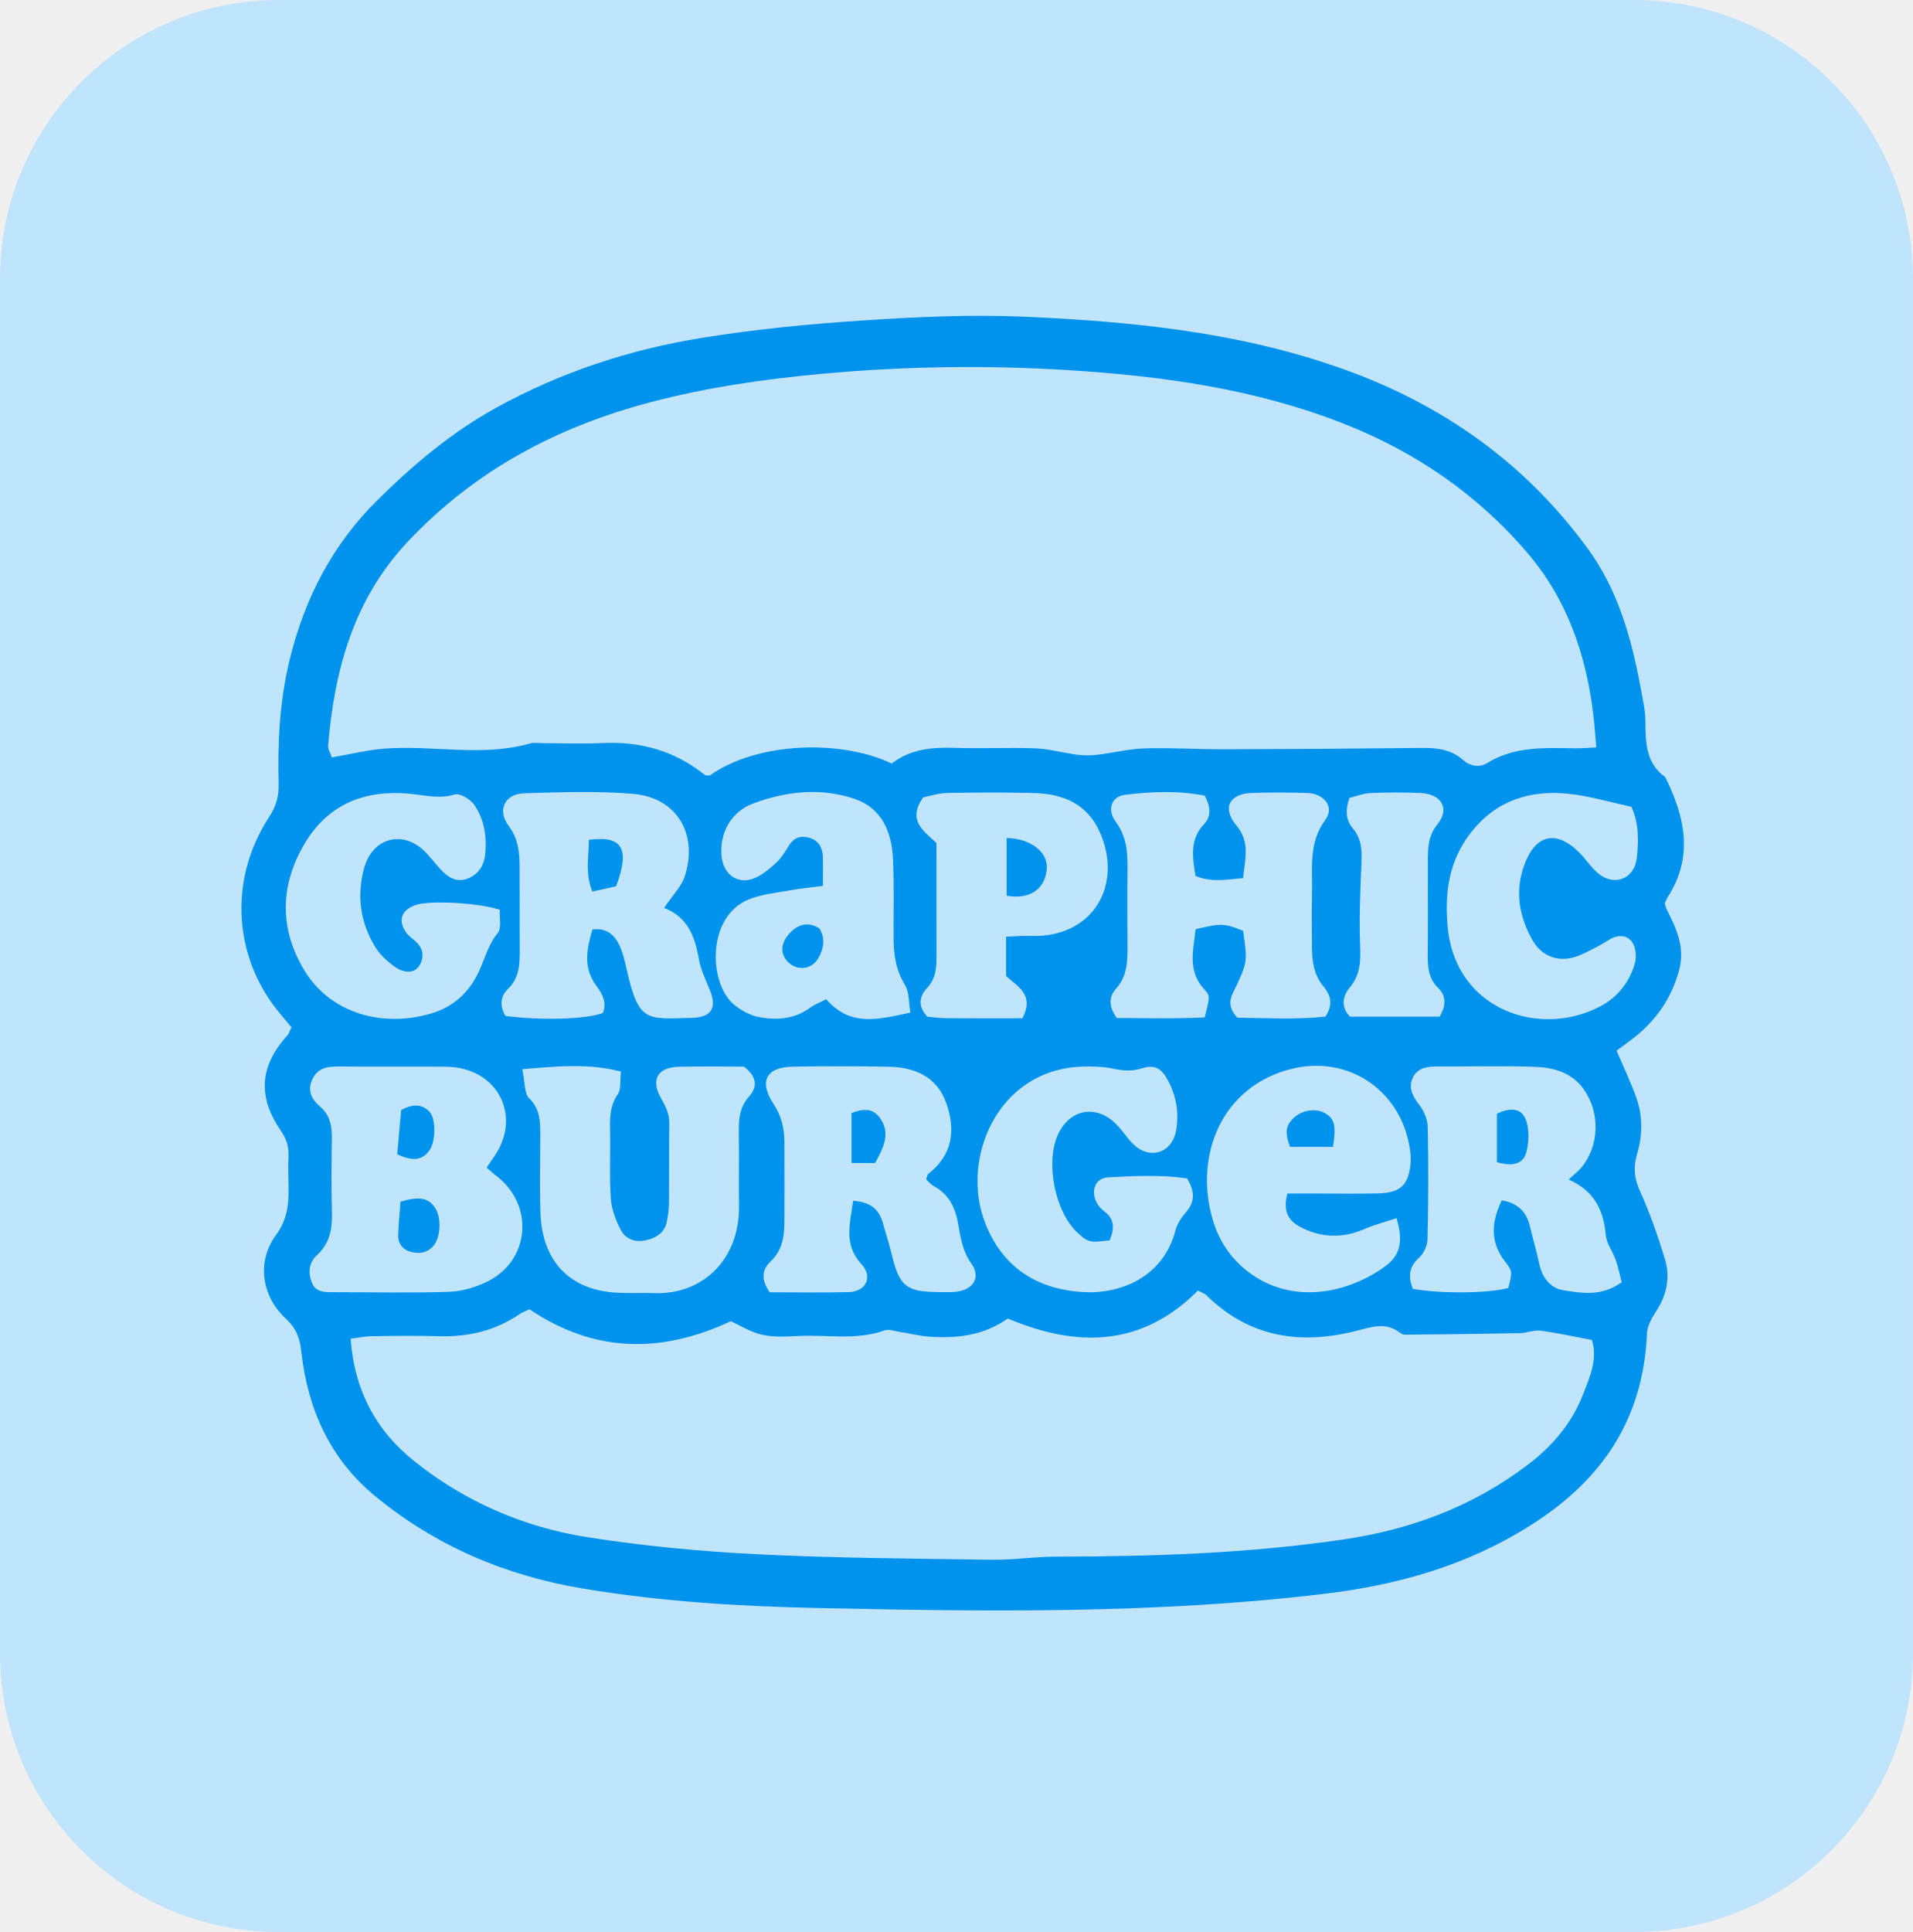
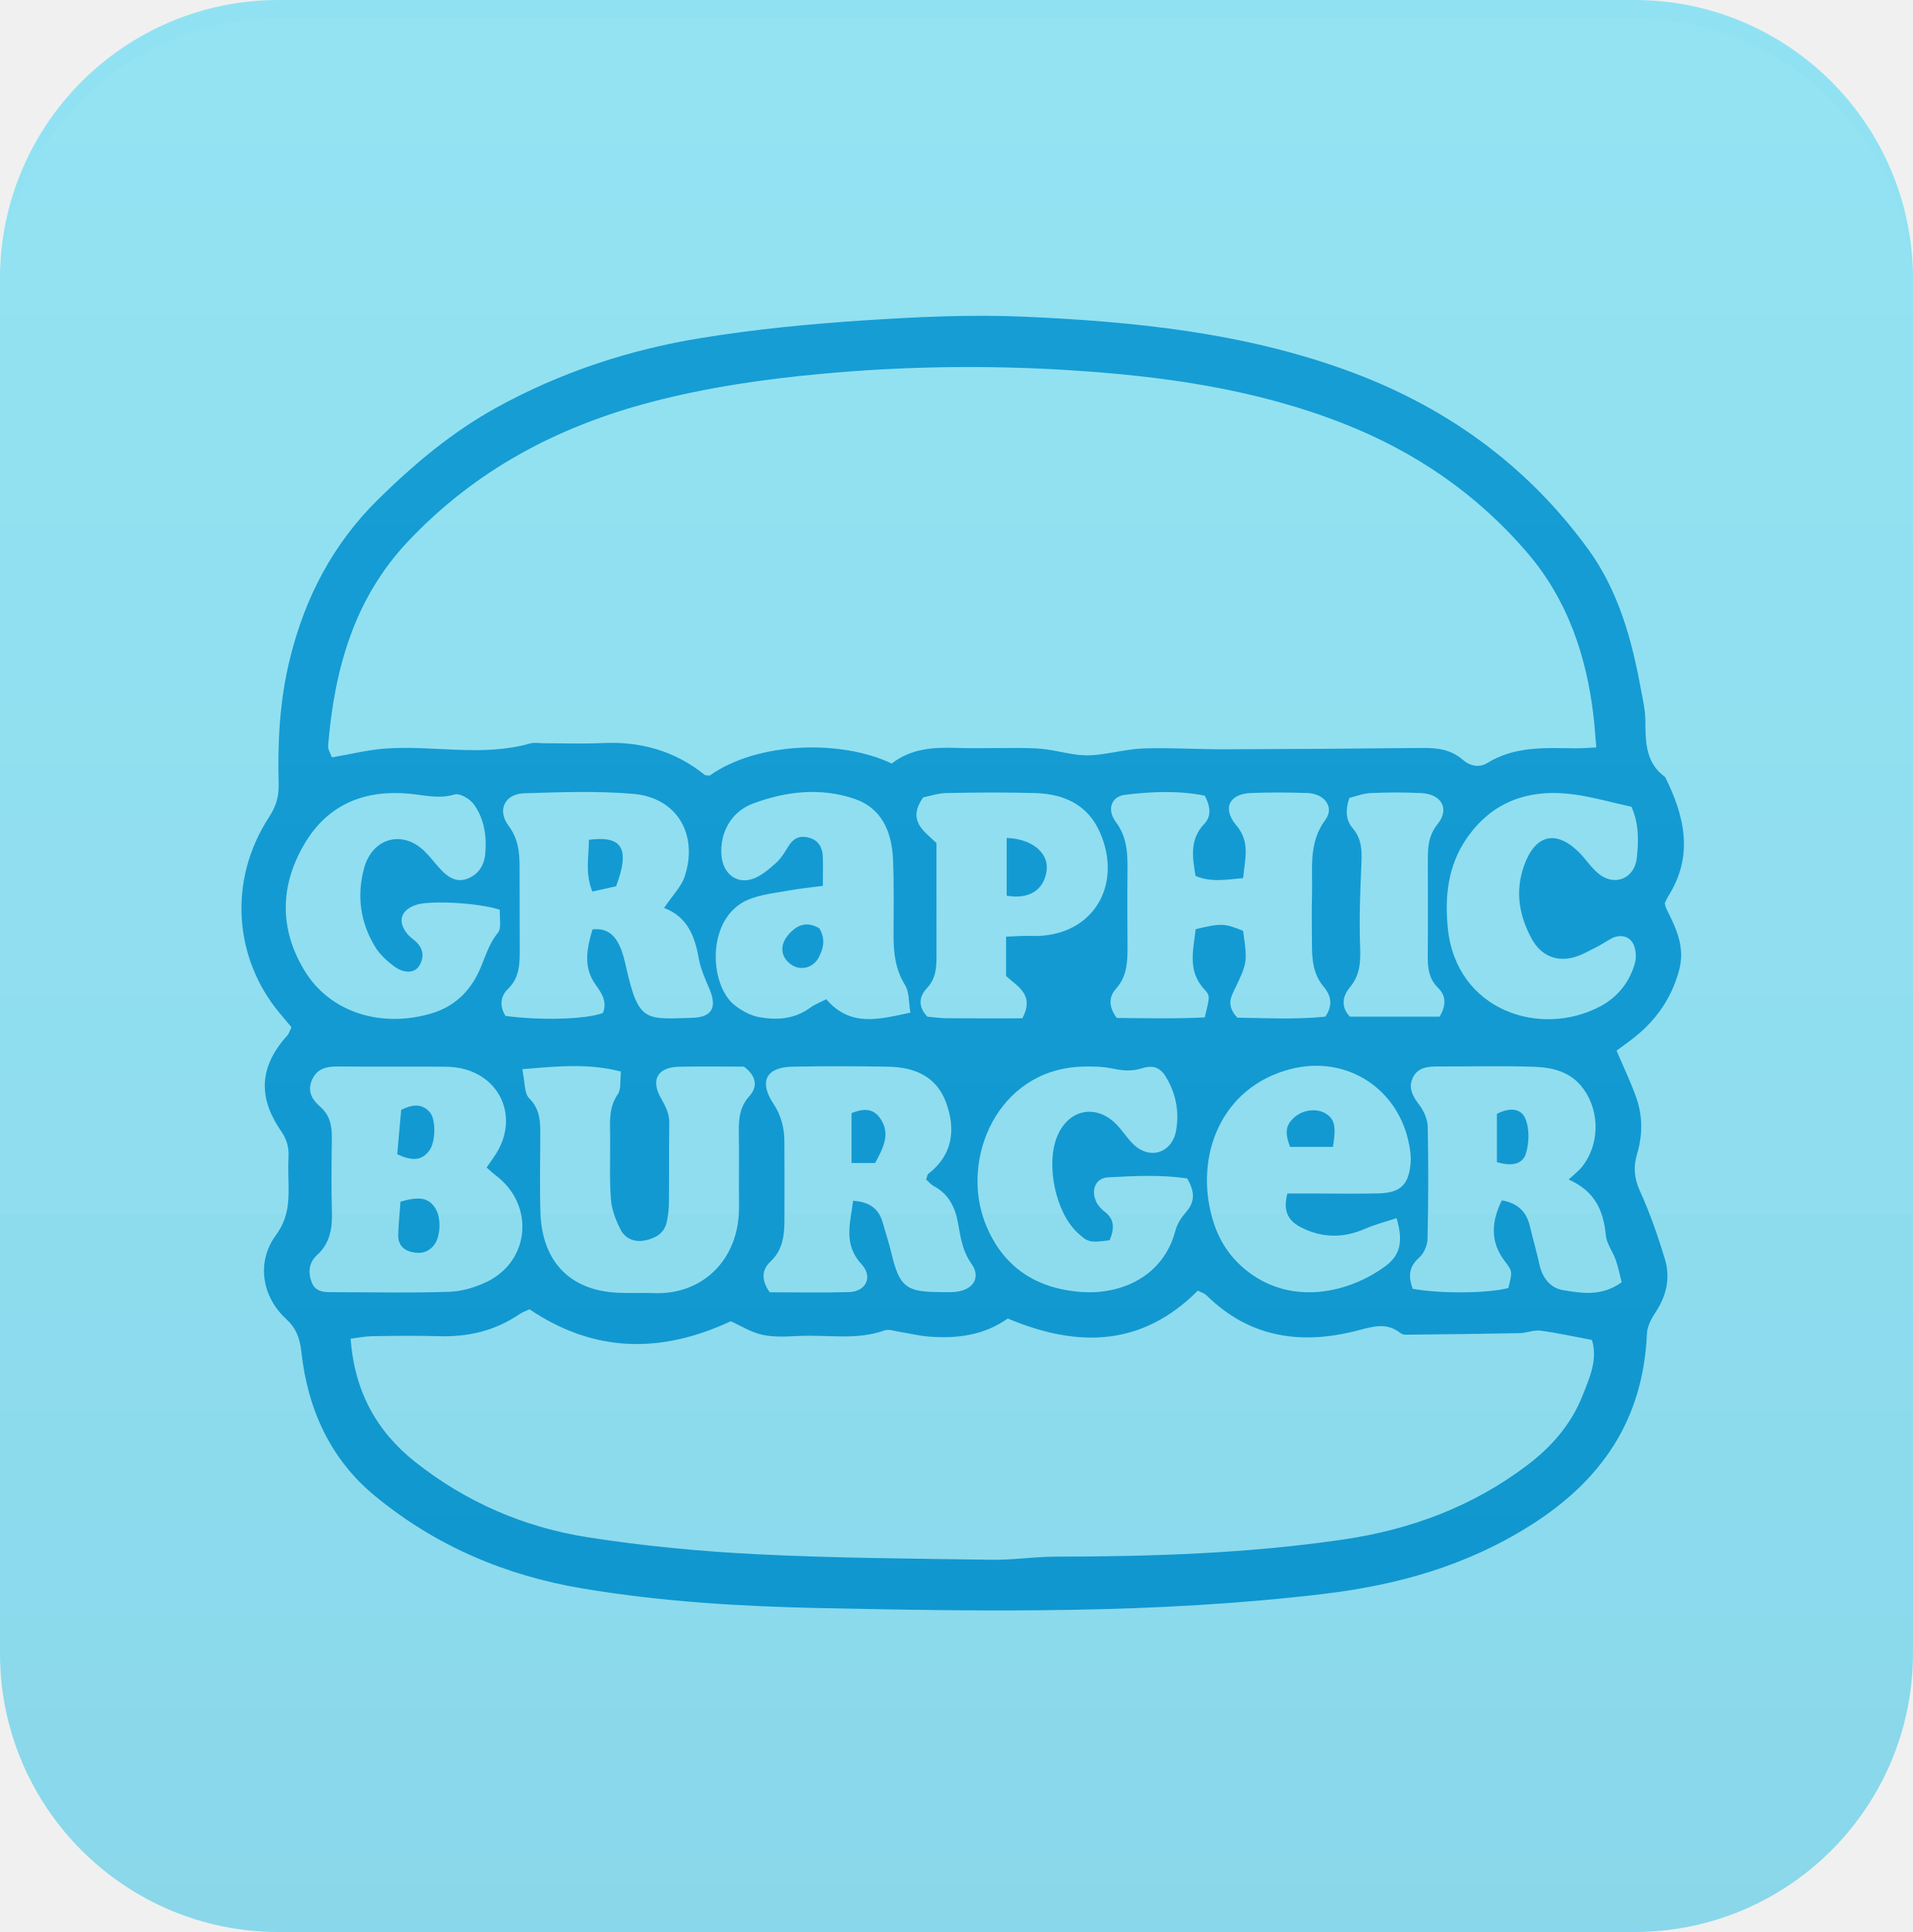
- <svg xmlns="http://www.w3.org/2000/svg" width="103px" height="104px" viewBox="0 0 103 104" version="1.1">
+ <svg xmlns="http://www.w3.org/2000/svg" xmlns:xlink="http://www.w3.org/1999/xlink" width="103px" height="104px" viewBox="0 0 103 104" version="1.1">
+   <defs>
+     <polygon id="path-1" points="0 2 52 2 52 4 0 4" />
+     <linearGradient x1="50%" y1="0%" x2="50%" y2="100%" id="linearGradient-3">
+       <stop stop-color="#FFFFFF" stop-opacity="0.071" offset="0%" />
+       <stop stop-color="#0B1A3F" stop-opacity="0.105" offset="100%" />
+     </linearGradient>
+   </defs>
  <g id="Page-1" stroke="none" stroke-width="1" fill="none" fill-rule="evenodd">
-     <g id="Home-Copy" transform="translate(-978, -479)">
-       <g id="Group-4" transform="translate(978, 479)">
-         <g id="2_Graphicburger" fill="#BFE4FB" fill-rule="nonzero">
-           <rect id="Rectangle-Copy-11" x="0" y="0" width="103" height="104" rx="15" />
+     <g id="Home-Copy-5" transform="translate(-969, -479)">
+       <g id="2_Graphicburger" transform="translate(969, 479)">
+         <g id="Group-2-Copy-12" transform="translate(25, 33)">
+           <mask id="mask-2" fill="white">
+             <use xlink:href="#path-1" />
+           </mask>
+           <g id="Clip-2" />
+           <path d="M52,1 L0,1" id="Stroke-1" stroke="#0093EE" stroke-width="7" />
+           <path d="M52,19 L34,19" id="Stroke-4" stroke="#0093EE" stroke-width="7" />
+           <path d="M52,35 L34,35" id="Stroke-6" stroke="#0093EE" stroke-width="7" />
+           <path d="M22,26.5 C22,21.253 17.971,17 13,17 C8.03,17 4,21.253 4,26.5 C4,31.747 8.03,36 13,36 C17.971,36 22,31.747 22,26.5 Z" id="Stroke-8" stroke="#0093EE" stroke-width="7" />
        </g>
-         <g id="burger" transform="translate(13, 17)" fill="#0093EE">
-           <g id="Group-19">
-             <path d="M64.511,37.727 C64.876,37.128 64.864,36.6 64.435,36.181 C63.923,35.683 63.869,35.088 63.875,34.43 C63.89,32.758 63.878,31.084 63.88,29.411 C63.881,28.683 63.872,28.024 64.407,27.357 C65.071,26.529 64.608,25.747 63.528,25.692 C62.619,25.646 61.706,25.651 60.797,25.691 C60.391,25.71 59.991,25.871 59.654,25.951 C59.425,26.633 59.465,27.153 59.847,27.601 C60.293,28.127 60.336,28.728 60.306,29.395 C60.24,30.916 60.176,32.443 60.233,33.963 C60.264,34.786 60.231,35.493 59.677,36.154 C59.281,36.628 59.187,37.207 59.683,37.727 L64.511,37.727 Z M74.84,26.429 C73.705,26.18 72.736,25.899 71.747,25.765 C69.39,25.443 67.353,26.098 65.947,28.165 C64.977,29.591 64.781,31.217 64.953,32.953 C65.395,37.401 69.948,38.898 73.193,37.157 C74.099,36.67 74.765,35.849 75.037,34.806 C75.124,34.472 75.072,33.985 74.883,33.715 C74.619,33.337 74.143,33.303 73.71,33.548 C73.458,33.69 73.217,33.853 72.96,33.982 C72.575,34.175 72.194,34.398 71.786,34.519 C70.828,34.803 69.971,34.446 69.481,33.553 C68.793,32.299 68.563,30.983 69.065,29.585 C69.66,27.925 70.776,27.649 72.02,28.881 C72.397,29.255 72.689,29.733 73.1,30.054 C73.958,30.725 75.007,30.286 75.13,29.189 C75.233,28.269 75.249,27.325 74.84,26.429 L74.84,26.429 Z M41.17,33.423 C41.57,33.404 41.848,33.386 42.126,33.38 C42.462,33.373 42.799,33.398 43.132,33.369 C46.062,33.119 47.39,30.453 46.225,27.81 C45.551,26.278 44.245,25.734 42.715,25.691 C41.135,25.647 39.551,25.658 37.97,25.688 C37.51,25.697 37.053,25.856 36.708,25.923 C35.832,27.168 36.731,27.724 37.422,28.38 C37.422,30.389 37.42,32.405 37.424,34.42 C37.425,35.065 37.404,35.665 36.909,36.193 C36.532,36.593 36.37,37.137 36.933,37.729 C37.219,37.753 37.594,37.809 37.969,37.812 C39.347,37.823 40.726,37.816 42.047,37.816 C42.723,36.535 41.777,36.103 41.17,35.538 L41.17,33.423 Z M13.913,31.974 C12.746,31.585 10.151,31.467 9.425,31.702 C8.587,31.973 8.385,32.58 8.919,33.258 C9.037,33.409 9.202,33.522 9.348,33.648 C9.774,34.019 9.868,34.476 9.591,34.96 C9.341,35.396 8.77,35.429 8.197,35.001 C7.818,34.717 7.442,34.37 7.197,33.966 C6.402,32.655 6.197,31.226 6.607,29.725 C7.049,28.113 8.659,27.658 9.85,28.814 C10.162,29.117 10.423,29.476 10.721,29.796 C11.103,30.205 11.548,30.513 12.124,30.315 C12.724,30.108 13.061,29.621 13.125,28.988 C13.221,28.036 13.077,27.096 12.53,26.318 C12.317,26.014 11.762,25.682 11.478,25.767 C10.643,26.018 9.875,25.806 9.069,25.728 C6.689,25.498 4.676,26.259 3.402,28.412 C2.077,30.648 2.021,32.985 3.396,35.249 C4.781,37.53 7.574,38.353 10.253,37.545 C11.43,37.19 12.264,36.416 12.784,35.3 C13.111,34.6 13.287,33.844 13.807,33.217 C14.017,32.964 13.886,32.413 13.913,31.974 L13.913,31.974 Z M46.747,49.764 C45.67,49.903 45.575,49.879 45.002,49.343 C43.824,48.242 43.292,45.65 43.935,44.14 C44.542,42.715 45.993,42.414 47.088,43.503 C47.43,43.843 47.688,44.274 48.035,44.606 C48.915,45.448 50.105,45.068 50.323,43.863 C50.494,42.918 50.341,41.996 49.88,41.149 C49.524,40.494 49.178,40.293 48.464,40.513 C47.925,40.679 47.453,40.636 46.924,40.524 C46.367,40.406 45.779,40.396 45.207,40.419 C40.694,40.604 38.693,45.399 40.05,48.85 C40.99,51.239 42.838,52.396 45.297,52.552 C47.272,52.677 49.621,51.794 50.292,49.231 C50.385,48.877 50.613,48.532 50.856,48.253 C51.356,47.681 51.335,47.128 50.915,46.433 C49.512,46.231 48.078,46.297 46.654,46.378 C45.987,46.416 45.725,47.064 46.029,47.7 C46.128,47.907 46.306,48.093 46.487,48.234 C47.005,48.633 47.017,49.118 46.747,49.764 L46.747,49.764 Z M56.317,47.247 L57.782,47.247 C58.932,47.246 60.083,47.27 61.232,47.24 C62.427,47.209 62.87,46.76 62.955,45.544 C62.975,45.255 62.936,44.955 62.883,44.668 C62.324,41.595 59.508,39.786 56.516,40.542 C52.791,41.484 51.295,45.166 52.282,48.607 C52.614,49.763 53.237,50.72 54.205,51.461 C56.573,53.276 59.601,52.616 61.582,51.167 C62.409,50.562 62.56,49.804 62.195,48.573 C61.621,48.764 61.032,48.913 60.481,49.153 C59.405,49.624 58.332,49.645 57.272,49.175 C56.588,48.872 56,48.442 56.317,47.247 L56.317,47.247 Z M36.021,37.509 C35.918,36.925 35.959,36.39 35.733,36.029 C35.21,35.191 35.11,34.3 35.111,33.357 C35.111,31.982 35.143,30.604 35.081,29.231 C35.013,27.768 34.47,26.502 33.024,26.007 C31.193,25.38 29.324,25.591 27.544,26.256 C26.349,26.702 25.75,27.845 25.845,29.046 C25.921,30.006 26.636,30.604 27.515,30.314 C27.985,30.16 28.407,29.787 28.792,29.443 C29.073,29.191 29.275,28.837 29.483,28.508 C29.762,28.068 30.147,27.965 30.601,28.106 C31.07,28.251 31.287,28.621 31.303,29.107 C31.318,29.585 31.306,30.064 31.306,30.687 C30.63,30.776 30.077,30.826 29.534,30.926 C28.788,31.063 28.009,31.135 27.315,31.417 C25.008,32.35 25.145,36.052 26.597,37.143 C26.97,37.424 27.424,37.671 27.871,37.752 C28.826,37.925 29.775,37.867 30.618,37.248 C30.876,37.059 31.187,36.945 31.487,36.789 C32.81,38.315 34.325,37.865 36.021,37.509 L36.021,37.509 Z M32.934,47.638 C33.838,47.699 34.319,48.073 34.53,48.819 C34.69,49.385 34.874,49.944 35.011,50.516 C35.421,52.223 35.786,52.536 37.461,52.55 C37.797,52.553 38.135,52.574 38.467,52.538 C39.399,52.439 39.831,51.765 39.307,51.029 C38.818,50.344 38.72,49.601 38.584,48.846 C38.428,47.972 38.072,47.274 37.28,46.849 C37.119,46.762 36.995,46.604 36.867,46.489 C36.917,46.355 36.924,46.234 36.986,46.186 C38.296,45.17 38.47,43.813 37.943,42.359 C37.426,40.935 36.228,40.447 34.843,40.421 C33.119,40.389 31.394,40.387 29.669,40.419 C28.259,40.445 27.85,41.211 28.637,42.403 C29.067,43.054 29.233,43.727 29.234,44.479 C29.235,45.906 29.246,47.333 29.235,48.76 C29.229,49.558 29.123,50.313 28.489,50.906 C27.998,51.366 27.988,51.92 28.443,52.564 C29.845,52.564 31.279,52.593 32.71,52.554 C33.627,52.529 34.017,51.737 33.389,51.055 C32.391,49.971 32.784,48.855 32.934,47.638 L32.934,47.638 Z M15.122,40.555 C15.27,41.252 15.223,41.852 15.49,42.117 C16.098,42.72 16.093,43.409 16.091,44.149 C16.087,45.525 16.055,46.903 16.099,48.278 C16.184,50.907 17.687,52.459 20.235,52.587 C20.904,52.621 21.576,52.585 22.245,52.609 C24.793,52.7 26.839,50.834 26.792,47.886 C26.772,46.608 26.805,45.329 26.782,44.052 C26.769,43.302 26.795,42.618 27.348,42.006 C27.8,41.506 27.745,40.928 27.054,40.417 C25.958,40.417 24.764,40.398 23.572,40.422 C22.412,40.445 22.012,41.112 22.597,42.132 C22.85,42.572 23.046,42.962 23.037,43.482 C23.013,44.907 23.033,46.334 23.018,47.759 C23.014,48.099 22.972,48.445 22.9,48.777 C22.769,49.385 22.307,49.644 21.771,49.764 C21.203,49.892 20.682,49.708 20.415,49.191 C20.156,48.689 19.934,48.114 19.893,47.556 C19.809,46.432 19.864,45.297 19.852,44.166 C19.844,43.383 19.772,42.613 20.267,41.899 C20.452,41.631 20.378,41.172 20.435,40.681 C18.688,40.231 17.061,40.391 15.122,40.555 L15.122,40.555 Z M71.46,46.493 C71.81,46.169 71.999,46.029 72.146,45.852 C73.122,44.675 73.165,42.884 72.271,41.633 C71.609,40.707 70.629,40.462 69.62,40.426 C67.898,40.366 66.174,40.415 64.45,40.408 C63.903,40.406 63.35,40.445 63.078,40.999 C62.81,41.545 63.058,42.007 63.415,42.472 C63.664,42.796 63.865,43.255 63.873,43.658 C63.916,45.673 63.908,47.689 63.862,49.704 C63.855,50.048 63.657,50.483 63.404,50.706 C62.817,51.225 62.844,51.764 63.065,52.375 C64.539,52.651 67.148,52.623 68.213,52.334 C68.435,51.447 68.444,51.442 68.018,50.884 C67.218,49.835 67.304,48.763 67.861,47.616 C68.725,47.762 69.191,48.228 69.379,49.026 C69.535,49.694 69.733,50.353 69.876,51.024 C70.035,51.771 70.461,52.334 71.161,52.449 C72.176,52.616 73.243,52.801 74.317,52.023 C74.212,51.619 74.132,51.209 73.995,50.821 C73.836,50.37 73.506,49.951 73.463,49.496 C73.337,48.186 72.892,47.128 71.46,46.493 L71.46,46.493 Z M22.756,31.875 C23.207,31.201 23.689,30.732 23.874,30.16 C24.599,27.913 23.453,25.936 21.101,25.735 C19.152,25.568 17.179,25.642 15.219,25.703 C14.185,25.734 13.752,26.603 14.378,27.443 C14.898,28.141 14.975,28.853 14.975,29.642 C14.975,31.117 14.977,32.591 14.983,34.065 C14.986,34.857 14.99,35.619 14.345,36.24 C13.926,36.642 13.905,37.186 14.216,37.687 C16.132,37.945 18.596,37.867 19.463,37.528 C19.697,36.938 19.414,36.48 19.092,36.04 C18.376,35.063 18.601,34.062 18.899,33.031 C19.685,32.94 20.089,33.342 20.351,33.89 C20.536,34.276 20.634,34.712 20.73,35.136 C21.387,38.042 21.772,37.86 24.26,37.791 C25.324,37.761 25.616,37.246 25.212,36.272 C24.991,35.738 24.733,35.2 24.633,34.637 C24.417,33.42 24.032,32.358 22.756,31.875 L22.756,31.875 Z M51.869,25.833 C50.5,25.553 49.026,25.604 47.568,25.785 C46.839,25.876 46.582,26.577 47.079,27.245 C47.692,28.069 47.718,28.95 47.708,29.89 C47.693,31.219 47.701,32.549 47.708,33.879 C47.712,34.722 47.709,35.535 47.085,36.227 C46.697,36.657 46.684,37.2 47.131,37.797 C48.69,37.811 50.298,37.845 51.868,37.767 C52.119,36.688 52.186,36.621 51.86,36.274 C50.91,35.26 51.262,34.129 51.377,33.02 C52.754,32.69 52.924,32.698 53.931,33.106 C54.175,34.8 54.181,34.803 53.396,36.423 C53.182,36.865 53.144,37.261 53.623,37.783 C55.144,37.801 56.792,37.893 58.364,37.725 C58.825,37.04 58.612,36.525 58.266,36.111 C57.718,35.455 57.643,34.697 57.64,33.902 C57.637,32.965 57.619,32.029 57.644,31.094 C57.68,29.741 57.44,28.377 58.361,27.13 C58.863,26.45 58.317,25.723 57.395,25.689 C56.39,25.653 55.381,25.65 54.375,25.687 C53.196,25.729 52.789,26.498 53.563,27.422 C54.328,28.334 54.034,29.215 53.933,30.268 C53.036,30.349 52.212,30.51 51.371,30.15 C51.197,29.117 51.056,28.173 51.841,27.35 C52.21,26.961 52.199,26.462 51.869,25.833 L51.869,25.833 Z M13.202,45.849 C13.378,45.592 13.545,45.36 13.7,45.119 C14.862,43.304 14.095,41.154 12.061,40.566 C11.699,40.462 11.309,40.422 10.931,40.42 C9.019,40.407 7.106,40.429 5.194,40.409 C4.57,40.403 4.051,40.522 3.785,41.168 C3.536,41.775 3.826,42.217 4.25,42.584 C4.783,43.045 4.877,43.641 4.868,44.307 C4.849,45.633 4.834,46.96 4.872,48.285 C4.897,49.165 4.745,49.946 4.079,50.551 C3.618,50.971 3.583,51.503 3.784,52.029 C3.998,52.59 4.524,52.56 5.01,52.559 C7.066,52.559 9.123,52.607 11.177,52.538 C11.868,52.515 12.599,52.302 13.228,51.994 C15.564,50.848 15.781,47.828 13.681,46.262 C13.528,46.148 13.391,46.013 13.202,45.849 L13.202,45.849 Z M41.261,53.976 C39.986,54.881 38.527,55.068 37.015,54.949 C36.496,54.909 35.983,54.779 35.466,54.7 C35.184,54.657 34.864,54.531 34.62,54.618 C33.122,55.153 31.58,54.845 30.06,54.913 C29.391,54.944 28.698,54.994 28.054,54.854 C27.429,54.717 26.852,54.347 26.348,54.123 C22.575,55.88 18.989,55.823 15.51,53.479 C15.332,53.563 15.146,53.623 14.991,53.729 C13.667,54.637 12.205,54.976 10.627,54.928 C9.429,54.891 8.229,54.91 7.03,54.927 C6.665,54.932 6.301,55.011 5.877,55.064 C6.088,57.894 7.273,60.045 9.346,61.689 C12.095,63.87 15.234,65.215 18.634,65.749 C21.655,66.223 24.715,66.513 27.768,66.666 C31.976,66.876 36.192,66.9 40.406,66.962 C41.551,66.979 42.698,66.796 43.845,66.795 C49.021,66.788 54.183,66.627 59.32,65.873 C62.945,65.341 66.28,64.106 69.235,61.869 C70.526,60.892 71.592,59.682 72.202,58.143 C72.585,57.177 73.042,56.175 72.714,55.13 C71.715,54.944 70.835,54.745 69.944,54.63 C69.583,54.583 69.199,54.757 68.825,54.764 C66.772,54.804 64.719,54.826 62.666,54.847 C62.575,54.847 62.468,54.81 62.396,54.753 C61.653,54.167 60.906,54.41 60.093,54.622 C57.084,55.403 54.299,55.033 51.957,52.723 C51.86,52.628 51.713,52.587 51.499,52.472 C48.543,55.437 45.12,55.6 41.261,53.976 L41.261,53.976 Z M35.012,24.102 C36.045,23.302 37.217,23.22 38.439,23.259 C39.875,23.306 41.316,23.229 42.752,23.284 C43.505,23.314 44.249,23.531 45.002,23.627 C45.364,23.673 45.74,23.67 46.103,23.627 C46.951,23.528 47.792,23.31 48.64,23.286 C50.076,23.244 51.515,23.338 52.952,23.334 C56.496,23.325 60.039,23.3 63.583,23.262 C64.373,23.253 65.121,23.343 65.742,23.886 C66.162,24.252 66.653,24.336 67.078,24.074 C68.568,23.154 70.197,23.264 71.823,23.282 C72.188,23.286 72.554,23.251 72.949,23.232 C72.893,22.588 72.86,22.056 72.797,21.527 C72.413,18.285 71.394,15.294 69.277,12.806 C66.549,9.599 63.192,7.312 59.314,5.792 C54.565,3.931 49.59,3.243 44.578,2.928 C40.136,2.648 35.679,2.712 31.23,3.124 C28.129,3.41 25.065,3.853 22.049,4.645 C17.036,5.963 12.591,8.294 8.95,12.165 C6.054,15.245 5.006,19.035 4.667,23.137 C4.65,23.346 4.804,23.571 4.872,23.77 C5.887,23.597 6.81,23.363 7.744,23.295 C10.341,23.106 12.967,23.756 15.55,23.019 C15.773,22.955 16.027,23.008 16.267,23.008 C17.321,23.008 18.378,23.049 19.43,22.999 C21.469,22.901 23.313,23.405 24.935,24.704 C24.999,24.756 25.118,24.737 25.211,24.749 C27.785,22.924 32.29,22.801 35.012,24.102 L35.012,24.102 Z M2.695,38.299 C2.457,38.014 2.246,37.761 2.034,37.507 C-0.318,34.683 -0.802,30.495 1.493,26.975 C1.867,26.402 2.02,25.87 2.003,25.201 C1.943,22.935 2.06,20.686 2.607,18.47 C3.423,15.156 4.927,12.281 7.353,9.89 C9.302,7.97 11.361,6.245 13.75,4.931 C17.206,3.031 20.893,1.822 24.737,1.197 C27.614,0.729 30.529,0.444 33.438,0.252 C36.347,0.06 39.276,-0.079 42.183,0.05 C48.02,0.309 53.826,0.89 59.401,2.896 C64.692,4.799 69.129,7.922 72.504,12.552 C74.121,14.771 74.85,17.37 75.341,20.05 C75.447,20.629 75.588,21.214 75.592,21.798 C75.599,22.95 75.604,24.074 76.656,24.827 C77.711,26.938 78.2,29.066 76.824,31.245 C76.746,31.368 76.693,31.506 76.634,31.623 C76.666,31.733 76.679,31.831 76.72,31.913 C77.248,32.967 77.757,33.984 77.398,35.27 C76.982,36.762 76.168,37.914 75,38.842 C74.667,39.106 74.319,39.349 74.041,39.556 C74.428,40.468 74.807,41.254 75.098,42.074 C75.453,43.07 75.449,44.095 75.145,45.118 C74.946,45.79 74.979,46.406 75.29,47.092 C75.832,48.284 76.27,49.536 76.648,50.796 C76.943,51.778 76.734,52.732 76.16,53.607 C75.931,53.955 75.695,54.38 75.677,54.78 C75.476,59.411 73.258,62.657 69.468,65.071 C65.992,67.285 62.232,68.328 58.241,68.804 C49.217,69.88 40.159,69.753 31.108,69.562 C26.861,69.472 22.602,69.217 18.385,68.512 C14.226,67.817 10.463,66.226 7.182,63.521 C4.786,61.546 3.565,58.862 3.226,55.766 C3.145,55.029 2.947,54.499 2.401,53.995 C1.09,52.787 0.802,50.926 1.853,49.494 C2.472,48.651 2.556,47.825 2.538,46.888 C2.528,46.346 2.51,45.803 2.534,45.263 C2.558,44.752 2.442,44.335 2.141,43.898 C1.037,42.298 0.774,40.595 2.485,38.722 C2.547,38.654 2.572,38.551 2.695,38.299 L2.695,38.299 Z" id="Fill-1" />
-             <path d="M8.564,47.688 C9.621,47.372 10.111,47.496 10.457,48.07 C10.767,48.587 10.721,49.587 10.366,50.028 C10.013,50.467 9.545,50.516 9.062,50.369 C8.659,50.247 8.425,49.925 8.439,49.484 C8.459,48.902 8.518,48.322 8.564,47.688" id="Fill-3" />
-             <path d="M8.388,45.131 C8.462,44.299 8.533,43.502 8.601,42.747 C9.224,42.431 9.721,42.41 10.13,42.854 C10.483,43.239 10.462,44.459 10.12,44.929 C9.715,45.485 9.195,45.511 8.388,45.131" id="Fill-5" />
-             <path d="M20.172,30.707 C19.803,30.789 19.366,30.887 18.893,30.993 C18.483,29.97 18.717,29.079 18.707,28.207 C20.517,27.968 20.934,28.69 20.172,30.707" id="Fill-7" />
-             <path d="M67.598,45.556 L67.598,42.96 C68.218,42.635 68.872,42.614 69.128,43.211 C69.353,43.736 69.336,44.474 69.176,45.044 C68.993,45.699 68.377,45.793 67.598,45.556" id="Fill-9" />
-             <path d="M34.118,45.605 L32.85,45.605 L32.85,42.917 C33.448,42.681 33.994,42.623 34.392,43.199 C34.959,44.019 34.574,44.771 34.118,45.605" id="Fill-11" />
-             <path d="M31.117,32.974 C31.455,33.54 31.341,34.048 31.087,34.531 C30.767,35.141 30.043,35.287 29.527,34.871 C29.032,34.472 28.987,33.883 29.419,33.353 C29.903,32.76 30.465,32.578 31.117,32.974" id="Fill-13" />
-             <path d="M58.768,44.738 L56.46,44.738 C56.156,43.926 56.229,43.529 56.747,43.101 C57.192,42.734 57.897,42.659 58.356,42.929 C58.853,43.221 58.959,43.611 58.768,44.738" id="Fill-15" />
-             <path d="M41.203,28.108 C42.581,28.151 43.469,28.925 43.356,29.848 C43.227,30.891 42.425,31.432 41.203,31.215 L41.203,28.108 Z" id="Fill-17" />
+         <g id="Group-4">
+           <g id="2_Graphicburger" fill="#90E2F3" fill-rule="nonzero">
+             <rect id="Rectangle-Copy-11" x="0" y="0" width="103" height="104" rx="15" />
+           </g>
+           <g id="burger" transform="translate(13, 17)" fill="#0F9BD4">
+             <g id="Group-19">
+               <path d="M64.511,37.727 C64.876,37.128 64.864,36.6 64.435,36.181 C63.923,35.683 63.869,35.088 63.875,34.43 C63.89,32.758 63.878,31.084 63.88,29.411 C63.881,28.683 63.872,28.024 64.407,27.357 C65.071,26.529 64.608,25.747 63.528,25.692 C62.619,25.646 61.706,25.651 60.797,25.691 C60.391,25.71 59.991,25.871 59.654,25.951 C59.425,26.633 59.465,27.153 59.847,27.601 C60.293,28.127 60.336,28.728 60.306,29.395 C60.24,30.916 60.176,32.443 60.233,33.963 C60.264,34.786 60.231,35.493 59.677,36.154 C59.281,36.628 59.187,37.207 59.683,37.727 L64.511,37.727 Z M74.84,26.429 C73.705,26.18 72.736,25.899 71.747,25.765 C69.39,25.443 67.353,26.098 65.947,28.165 C64.977,29.591 64.781,31.217 64.953,32.953 C65.395,37.401 69.948,38.898 73.193,37.157 C74.099,36.67 74.765,35.849 75.037,34.806 C75.124,34.472 75.072,33.985 74.883,33.715 C74.619,33.337 74.143,33.303 73.71,33.548 C73.458,33.69 73.217,33.853 72.96,33.982 C72.575,34.175 72.194,34.398 71.786,34.519 C70.828,34.803 69.971,34.446 69.481,33.553 C68.793,32.299 68.563,30.983 69.065,29.585 C69.66,27.925 70.776,27.649 72.02,28.881 C72.397,29.255 72.689,29.733 73.1,30.054 C73.958,30.725 75.007,30.286 75.13,29.189 C75.233,28.269 75.249,27.325 74.84,26.429 L74.84,26.429 Z M41.17,33.423 C41.57,33.404 41.848,33.386 42.126,33.38 C42.462,33.373 42.799,33.398 43.132,33.369 C46.062,33.119 47.39,30.453 46.225,27.81 C45.551,26.278 44.245,25.734 42.715,25.691 C41.135,25.647 39.551,25.658 37.97,25.688 C37.51,25.697 37.053,25.856 36.708,25.923 C35.832,27.168 36.731,27.724 37.422,28.38 C37.422,30.389 37.42,32.405 37.424,34.42 C37.425,35.065 37.404,35.665 36.909,36.193 C36.532,36.593 36.37,37.137 36.933,37.729 C37.219,37.753 37.594,37.809 37.969,37.812 C39.347,37.823 40.726,37.816 42.047,37.816 C42.723,36.535 41.777,36.103 41.17,35.538 L41.17,33.423 Z M13.913,31.974 C12.746,31.585 10.151,31.467 9.425,31.702 C8.587,31.973 8.385,32.58 8.919,33.258 C9.037,33.409 9.202,33.522 9.348,33.648 C9.774,34.019 9.868,34.476 9.591,34.96 C9.341,35.396 8.77,35.429 8.197,35.001 C7.818,34.717 7.442,34.37 7.197,33.966 C6.402,32.655 6.197,31.226 6.607,29.725 C7.049,28.113 8.659,27.658 9.85,28.814 C10.162,29.117 10.423,29.476 10.721,29.796 C11.103,30.205 11.548,30.513 12.124,30.315 C12.724,30.108 13.061,29.621 13.125,28.988 C13.221,28.036 13.077,27.096 12.53,26.318 C12.317,26.014 11.762,25.682 11.478,25.767 C10.643,26.018 9.875,25.806 9.069,25.728 C6.689,25.498 4.676,26.259 3.402,28.412 C2.077,30.648 2.021,32.985 3.396,35.249 C4.781,37.53 7.574,38.353 10.253,37.545 C11.43,37.19 12.264,36.416 12.784,35.3 C13.111,34.6 13.287,33.844 13.807,33.217 C14.017,32.964 13.886,32.413 13.913,31.974 L13.913,31.974 Z M46.747,49.764 C45.67,49.903 45.575,49.879 45.002,49.343 C43.824,48.242 43.292,45.65 43.935,44.14 C44.542,42.715 45.993,42.414 47.088,43.503 C47.43,43.843 47.688,44.274 48.035,44.606 C48.915,45.448 50.105,45.068 50.323,43.863 C50.494,42.918 50.341,41.996 49.88,41.149 C49.524,40.494 49.178,40.293 48.464,40.513 C47.925,40.679 47.453,40.636 46.924,40.524 C46.367,40.406 45.779,40.396 45.207,40.419 C40.694,40.604 38.693,45.399 40.05,48.85 C40.99,51.239 42.838,52.396 45.297,52.552 C47.272,52.677 49.621,51.794 50.292,49.231 C50.385,48.877 50.613,48.532 50.856,48.253 C51.356,47.681 51.335,47.128 50.915,46.433 C49.512,46.231 48.078,46.297 46.654,46.378 C45.987,46.416 45.725,47.064 46.029,47.7 C46.128,47.907 46.306,48.093 46.487,48.234 C47.005,48.633 47.017,49.118 46.747,49.764 L46.747,49.764 Z M56.317,47.247 L57.782,47.247 C58.932,47.246 60.083,47.27 61.232,47.24 C62.427,47.209 62.87,46.76 62.955,45.544 C62.975,45.255 62.936,44.955 62.883,44.668 C62.324,41.595 59.508,39.786 56.516,40.542 C52.791,41.484 51.295,45.166 52.282,48.607 C52.614,49.763 53.237,50.72 54.205,51.461 C56.573,53.276 59.601,52.616 61.582,51.167 C62.409,50.562 62.56,49.804 62.195,48.573 C61.621,48.764 61.032,48.913 60.481,49.153 C59.405,49.624 58.332,49.645 57.272,49.175 C56.588,48.872 56,48.442 56.317,47.247 L56.317,47.247 Z M36.021,37.509 C35.918,36.925 35.959,36.39 35.733,36.029 C35.21,35.191 35.11,34.3 35.111,33.357 C35.111,31.982 35.143,30.604 35.081,29.231 C35.013,27.768 34.47,26.502 33.024,26.007 C31.193,25.38 29.324,25.591 27.544,26.256 C26.349,26.702 25.75,27.845 25.845,29.046 C25.921,30.006 26.636,30.604 27.515,30.314 C27.985,30.16 28.407,29.787 28.792,29.443 C29.073,29.191 29.275,28.837 29.483,28.508 C29.762,28.068 30.147,27.965 30.601,28.106 C31.07,28.251 31.287,28.621 31.303,29.107 C31.318,29.585 31.306,30.064 31.306,30.687 C30.63,30.776 30.077,30.826 29.534,30.926 C28.788,31.063 28.009,31.135 27.315,31.417 C25.008,32.35 25.145,36.052 26.597,37.143 C26.97,37.424 27.424,37.671 27.871,37.752 C28.826,37.925 29.775,37.867 30.618,37.248 C30.876,37.059 31.187,36.945 31.487,36.789 C32.81,38.315 34.325,37.865 36.021,37.509 L36.021,37.509 Z M32.934,47.638 C33.838,47.699 34.319,48.073 34.53,48.819 C34.69,49.385 34.874,49.944 35.011,50.516 C35.421,52.223 35.786,52.536 37.461,52.55 C37.797,52.553 38.135,52.574 38.467,52.538 C39.399,52.439 39.831,51.765 39.307,51.029 C38.818,50.344 38.72,49.601 38.584,48.846 C38.428,47.972 38.072,47.274 37.28,46.849 C37.119,46.762 36.995,46.604 36.867,46.489 C36.917,46.355 36.924,46.234 36.986,46.186 C38.296,45.17 38.47,43.813 37.943,42.359 C37.426,40.935 36.228,40.447 34.843,40.421 C33.119,40.389 31.394,40.387 29.669,40.419 C28.259,40.445 27.85,41.211 28.637,42.403 C29.067,43.054 29.233,43.727 29.234,44.479 C29.235,45.906 29.246,47.333 29.235,48.76 C29.229,49.558 29.123,50.313 28.489,50.906 C27.998,51.366 27.988,51.92 28.443,52.564 C29.845,52.564 31.279,52.593 32.71,52.554 C33.627,52.529 34.017,51.737 33.389,51.055 C32.391,49.971 32.784,48.855 32.934,47.638 L32.934,47.638 Z M15.122,40.555 C15.27,41.252 15.223,41.852 15.49,42.117 C16.098,42.72 16.093,43.409 16.091,44.149 C16.087,45.525 16.055,46.903 16.099,48.278 C16.184,50.907 17.687,52.459 20.235,52.587 C20.904,52.621 21.576,52.585 22.245,52.609 C24.793,52.7 26.839,50.834 26.792,47.886 C26.772,46.608 26.805,45.329 26.782,44.052 C26.769,43.302 26.795,42.618 27.348,42.006 C27.8,41.506 27.745,40.928 27.054,40.417 C25.958,40.417 24.764,40.398 23.572,40.422 C22.412,40.445 22.012,41.112 22.597,42.132 C22.85,42.572 23.046,42.962 23.037,43.482 C23.013,44.907 23.033,46.334 23.018,47.759 C23.014,48.099 22.972,48.445 22.9,48.777 C22.769,49.385 22.307,49.644 21.771,49.764 C21.203,49.892 20.682,49.708 20.415,49.191 C20.156,48.689 19.934,48.114 19.893,47.556 C19.809,46.432 19.864,45.297 19.852,44.166 C19.844,43.383 19.772,42.613 20.267,41.899 C20.452,41.631 20.378,41.172 20.435,40.681 C18.688,40.231 17.061,40.391 15.122,40.555 L15.122,40.555 Z M71.46,46.493 C71.81,46.169 71.999,46.029 72.146,45.852 C73.122,44.675 73.165,42.884 72.271,41.633 C71.609,40.707 70.629,40.462 69.62,40.426 C67.898,40.366 66.174,40.415 64.45,40.408 C63.903,40.406 63.35,40.445 63.078,40.999 C62.81,41.545 63.058,42.007 63.415,42.472 C63.664,42.796 63.865,43.255 63.873,43.658 C63.916,45.673 63.908,47.689 63.862,49.704 C63.855,50.048 63.657,50.483 63.404,50.706 C62.817,51.225 62.844,51.764 63.065,52.375 C64.539,52.651 67.148,52.623 68.213,52.334 C68.435,51.447 68.444,51.442 68.018,50.884 C67.218,49.835 67.304,48.763 67.861,47.616 C68.725,47.762 69.191,48.228 69.379,49.026 C69.535,49.694 69.733,50.353 69.876,51.024 C70.035,51.771 70.461,52.334 71.161,52.449 C72.176,52.616 73.243,52.801 74.317,52.023 C74.212,51.619 74.132,51.209 73.995,50.821 C73.836,50.37 73.506,49.951 73.463,49.496 C73.337,48.186 72.892,47.128 71.46,46.493 L71.46,46.493 Z M22.756,31.875 C23.207,31.201 23.689,30.732 23.874,30.16 C24.599,27.913 23.453,25.936 21.101,25.735 C19.152,25.568 17.179,25.642 15.219,25.703 C14.185,25.734 13.752,26.603 14.378,27.443 C14.898,28.141 14.975,28.853 14.975,29.642 C14.975,31.117 14.977,32.591 14.983,34.065 C14.986,34.857 14.99,35.619 14.345,36.24 C13.926,36.642 13.905,37.186 14.216,37.687 C16.132,37.945 18.596,37.867 19.463,37.528 C19.697,36.938 19.414,36.48 19.092,36.04 C18.376,35.063 18.601,34.062 18.899,33.031 C19.685,32.94 20.089,33.342 20.351,33.89 C20.536,34.276 20.634,34.712 20.73,35.136 C21.387,38.042 21.772,37.86 24.26,37.791 C25.324,37.761 25.616,37.246 25.212,36.272 C24.991,35.738 24.733,35.2 24.633,34.637 C24.417,33.42 24.032,32.358 22.756,31.875 L22.756,31.875 Z M51.869,25.833 C50.5,25.553 49.026,25.604 47.568,25.785 C46.839,25.876 46.582,26.577 47.079,27.245 C47.692,28.069 47.718,28.95 47.708,29.89 C47.693,31.219 47.701,32.549 47.708,33.879 C47.712,34.722 47.709,35.535 47.085,36.227 C46.697,36.657 46.684,37.2 47.131,37.797 C48.69,37.811 50.298,37.845 51.868,37.767 C52.119,36.688 52.186,36.621 51.86,36.274 C50.91,35.26 51.262,34.129 51.377,33.02 C52.754,32.69 52.924,32.698 53.931,33.106 C54.175,34.8 54.181,34.803 53.396,36.423 C53.182,36.865 53.144,37.261 53.623,37.783 C55.144,37.801 56.792,37.893 58.364,37.725 C58.825,37.04 58.612,36.525 58.266,36.111 C57.718,35.455 57.643,34.697 57.64,33.902 C57.637,32.965 57.619,32.029 57.644,31.094 C57.68,29.741 57.44,28.377 58.361,27.13 C58.863,26.45 58.317,25.723 57.395,25.689 C56.39,25.653 55.381,25.65 54.375,25.687 C53.196,25.729 52.789,26.498 53.563,27.422 C54.328,28.334 54.034,29.215 53.933,30.268 C53.036,30.349 52.212,30.51 51.371,30.15 C51.197,29.117 51.056,28.173 51.841,27.35 C52.21,26.961 52.199,26.462 51.869,25.833 L51.869,25.833 Z M13.202,45.849 C13.378,45.592 13.545,45.36 13.7,45.119 C14.862,43.304 14.095,41.154 12.061,40.566 C11.699,40.462 11.309,40.422 10.931,40.42 C9.019,40.407 7.106,40.429 5.194,40.409 C4.57,40.403 4.051,40.522 3.785,41.168 C3.536,41.775 3.826,42.217 4.25,42.584 C4.783,43.045 4.877,43.641 4.868,44.307 C4.849,45.633 4.834,46.96 4.872,48.285 C4.897,49.165 4.745,49.946 4.079,50.551 C3.618,50.971 3.583,51.503 3.784,52.029 C3.998,52.59 4.524,52.56 5.01,52.559 C7.066,52.559 9.123,52.607 11.177,52.538 C11.868,52.515 12.599,52.302 13.228,51.994 C15.564,50.848 15.781,47.828 13.681,46.262 C13.528,46.148 13.391,46.013 13.202,45.849 L13.202,45.849 Z M41.261,53.976 C39.986,54.881 38.527,55.068 37.015,54.949 C36.496,54.909 35.983,54.779 35.466,54.7 C35.184,54.657 34.864,54.531 34.62,54.618 C33.122,55.153 31.58,54.845 30.06,54.913 C29.391,54.944 28.698,54.994 28.054,54.854 C27.429,54.717 26.852,54.347 26.348,54.123 C22.575,55.88 18.989,55.823 15.51,53.479 C15.332,53.563 15.146,53.623 14.991,53.729 C13.667,54.637 12.205,54.976 10.627,54.928 C9.429,54.891 8.229,54.91 7.03,54.927 C6.665,54.932 6.301,55.011 5.877,55.064 C6.088,57.894 7.273,60.045 9.346,61.689 C12.095,63.87 15.234,65.215 18.634,65.749 C21.655,66.223 24.715,66.513 27.768,66.666 C31.976,66.876 36.192,66.9 40.406,66.962 C41.551,66.979 42.698,66.796 43.845,66.795 C49.021,66.788 54.183,66.627 59.32,65.873 C62.945,65.341 66.28,64.106 69.235,61.869 C70.526,60.892 71.592,59.682 72.202,58.143 C72.585,57.177 73.042,56.175 72.714,55.13 C71.715,54.944 70.835,54.745 69.944,54.63 C69.583,54.583 69.199,54.757 68.825,54.764 C66.772,54.804 64.719,54.826 62.666,54.847 C62.575,54.847 62.468,54.81 62.396,54.753 C61.653,54.167 60.906,54.41 60.093,54.622 C57.084,55.403 54.299,55.033 51.957,52.723 C51.86,52.628 51.713,52.587 51.499,52.472 C48.543,55.437 45.12,55.6 41.261,53.976 L41.261,53.976 Z M35.012,24.102 C36.045,23.302 37.217,23.22 38.439,23.259 C39.875,23.306 41.316,23.229 42.752,23.284 C43.505,23.314 44.249,23.531 45.002,23.627 C45.364,23.673 45.74,23.67 46.103,23.627 C46.951,23.528 47.792,23.31 48.64,23.286 C50.076,23.244 51.515,23.338 52.952,23.334 C56.496,23.325 60.039,23.3 63.583,23.262 C64.373,23.253 65.121,23.343 65.742,23.886 C66.162,24.252 66.653,24.336 67.078,24.074 C68.568,23.154 70.197,23.264 71.823,23.282 C72.188,23.286 72.554,23.251 72.949,23.232 C72.893,22.588 72.86,22.056 72.797,21.527 C72.413,18.285 71.394,15.294 69.277,12.806 C66.549,9.599 63.192,7.312 59.314,5.792 C54.565,3.931 49.59,3.243 44.578,2.928 C40.136,2.648 35.679,2.712 31.23,3.124 C28.129,3.41 25.065,3.853 22.049,4.645 C17.036,5.963 12.591,8.294 8.95,12.165 C6.054,15.245 5.006,19.035 4.667,23.137 C4.65,23.346 4.804,23.571 4.872,23.77 C5.887,23.597 6.81,23.363 7.744,23.295 C10.341,23.106 12.967,23.756 15.55,23.019 C15.773,22.955 16.027,23.008 16.267,23.008 C17.321,23.008 18.378,23.049 19.43,22.999 C21.469,22.901 23.313,23.405 24.935,24.704 C24.999,24.756 25.118,24.737 25.211,24.749 C27.785,22.924 32.29,22.801 35.012,24.102 L35.012,24.102 Z M2.695,38.299 C2.457,38.014 2.246,37.761 2.034,37.507 C-0.318,34.683 -0.802,30.495 1.493,26.975 C1.867,26.402 2.02,25.87 2.003,25.201 C1.943,22.935 2.06,20.686 2.607,18.47 C3.423,15.156 4.927,12.281 7.353,9.89 C9.302,7.97 11.361,6.245 13.75,4.931 C17.206,3.031 20.893,1.822 24.737,1.197 C27.614,0.729 30.529,0.444 33.438,0.252 C36.347,0.06 39.276,-0.079 42.183,0.05 C48.02,0.309 53.826,0.89 59.401,2.896 C64.692,4.799 69.129,7.922 72.504,12.552 C74.121,14.771 74.85,17.37 75.341,20.05 C75.447,20.629 75.588,21.214 75.592,21.798 C75.599,22.95 75.604,24.074 76.656,24.827 C77.711,26.938 78.2,29.066 76.824,31.245 C76.746,31.368 76.693,31.506 76.634,31.623 C76.666,31.733 76.679,31.831 76.72,31.913 C77.248,32.967 77.757,33.984 77.398,35.27 C76.982,36.762 76.168,37.914 75,38.842 C74.667,39.106 74.319,39.349 74.041,39.556 C74.428,40.468 74.807,41.254 75.098,42.074 C75.453,43.07 75.449,44.095 75.145,45.118 C74.946,45.79 74.979,46.406 75.29,47.092 C75.832,48.284 76.27,49.536 76.648,50.796 C76.943,51.778 76.734,52.732 76.16,53.607 C75.931,53.955 75.695,54.38 75.677,54.78 C75.476,59.411 73.258,62.657 69.468,65.071 C65.992,67.285 62.232,68.328 58.241,68.804 C49.217,69.88 40.159,69.753 31.108,69.562 C26.861,69.472 22.602,69.217 18.385,68.512 C14.226,67.817 10.463,66.226 7.182,63.521 C4.786,61.546 3.565,58.862 3.226,55.766 C3.145,55.029 2.947,54.499 2.401,53.995 C1.09,52.787 0.802,50.926 1.853,49.494 C2.472,48.651 2.556,47.825 2.538,46.888 C2.528,46.346 2.51,45.803 2.534,45.263 C2.558,44.752 2.442,44.335 2.141,43.898 C1.037,42.298 0.774,40.595 2.485,38.722 C2.547,38.654 2.572,38.551 2.695,38.299 L2.695,38.299 Z" id="Fill-1" />
+               <path d="M8.564,47.688 C9.621,47.372 10.111,47.496 10.457,48.07 C10.767,48.587 10.721,49.587 10.366,50.028 C10.013,50.467 9.545,50.516 9.062,50.369 C8.659,50.247 8.425,49.925 8.439,49.484 C8.459,48.902 8.518,48.322 8.564,47.688" id="Fill-3" />
+               <path d="M8.388,45.131 C8.462,44.299 8.533,43.502 8.601,42.747 C9.224,42.431 9.721,42.41 10.13,42.854 C10.483,43.239 10.462,44.459 10.12,44.929 C9.715,45.485 9.195,45.511 8.388,45.131" id="Fill-5" />
+               <path d="M20.172,30.707 C19.803,30.789 19.366,30.887 18.893,30.993 C18.483,29.97 18.717,29.079 18.707,28.207 C20.517,27.968 20.934,28.69 20.172,30.707" id="Fill-7" />
+               <path d="M67.598,45.556 L67.598,42.96 C68.218,42.635 68.872,42.614 69.128,43.211 C69.353,43.736 69.336,44.474 69.176,45.044 C68.993,45.699 68.377,45.793 67.598,45.556" id="Fill-9" />
+               <path d="M34.118,45.605 L32.85,45.605 L32.85,42.917 C33.448,42.681 33.994,42.623 34.392,43.199 C34.959,44.019 34.574,44.771 34.118,45.605" id="Fill-11" />
+               <path d="M31.117,32.974 C31.455,33.54 31.341,34.048 31.087,34.531 C30.767,35.141 30.043,35.287 29.527,34.871 C29.032,34.472 28.987,33.883 29.419,33.353 C29.903,32.76 30.465,32.578 31.117,32.974" id="Fill-13" />
+               <path d="M58.768,44.738 L56.46,44.738 C56.156,43.926 56.229,43.529 56.747,43.101 C57.192,42.734 57.897,42.659 58.356,42.929 C58.853,43.221 58.959,43.611 58.768,44.738" id="Fill-15" />
+               <path d="M41.203,28.108 C42.581,28.151 43.469,28.925 43.356,29.848 C43.227,30.891 42.425,31.432 41.203,31.215 L41.203,28.108 Z" id="Fill-17" />
+             </g>
          </g>
        </g>
+         <rect id="Rectangle-Copy-28" fill="url(#linearGradient-3)" opacity="0.499" x="0" y="1" width="103" height="103" rx="15" />
      </g>
    </g>
  </g>
</svg>
